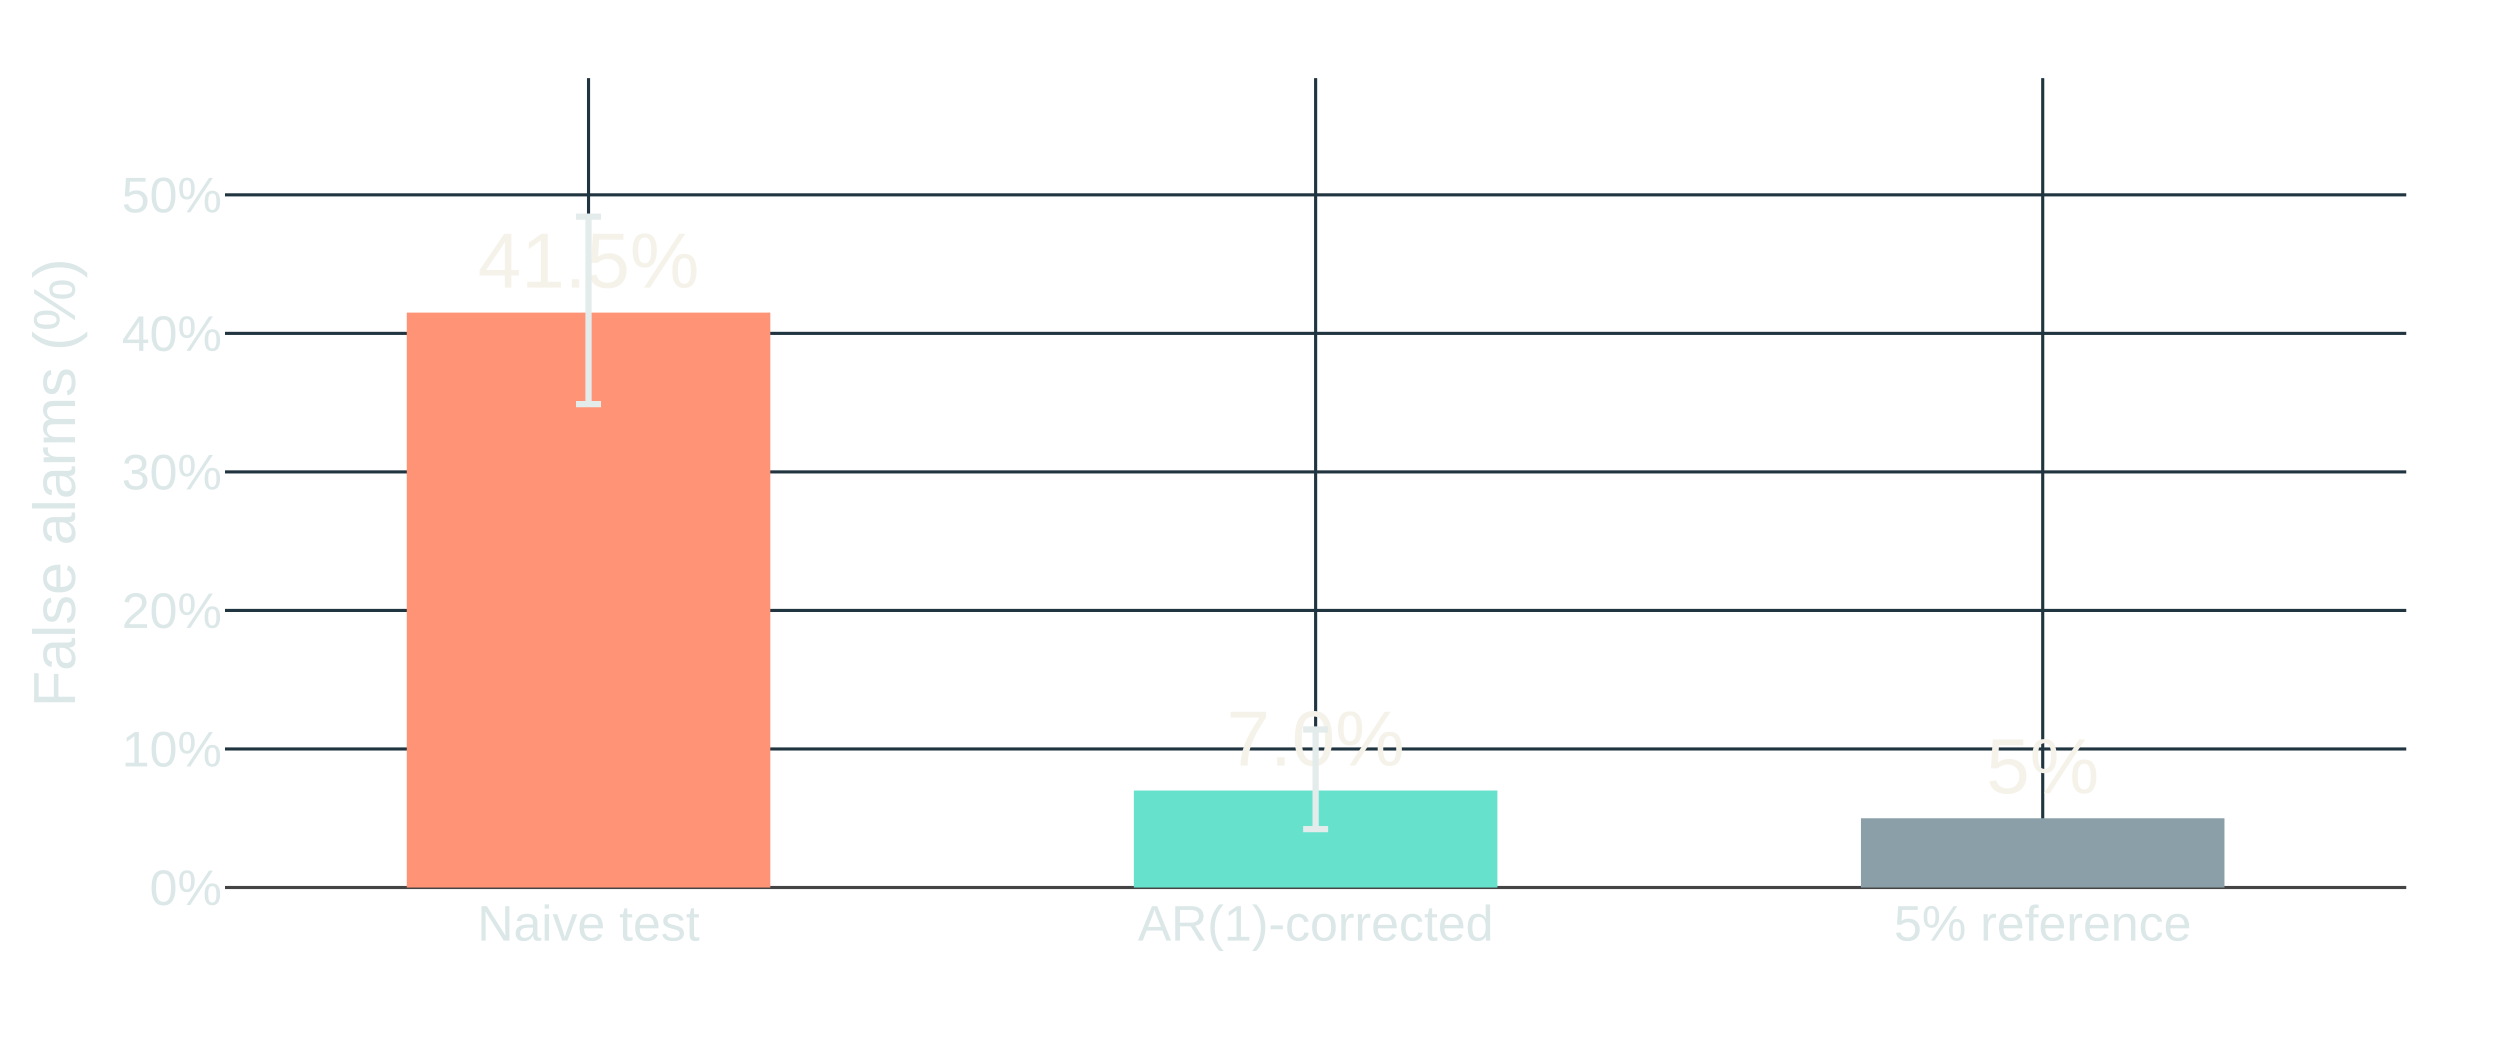
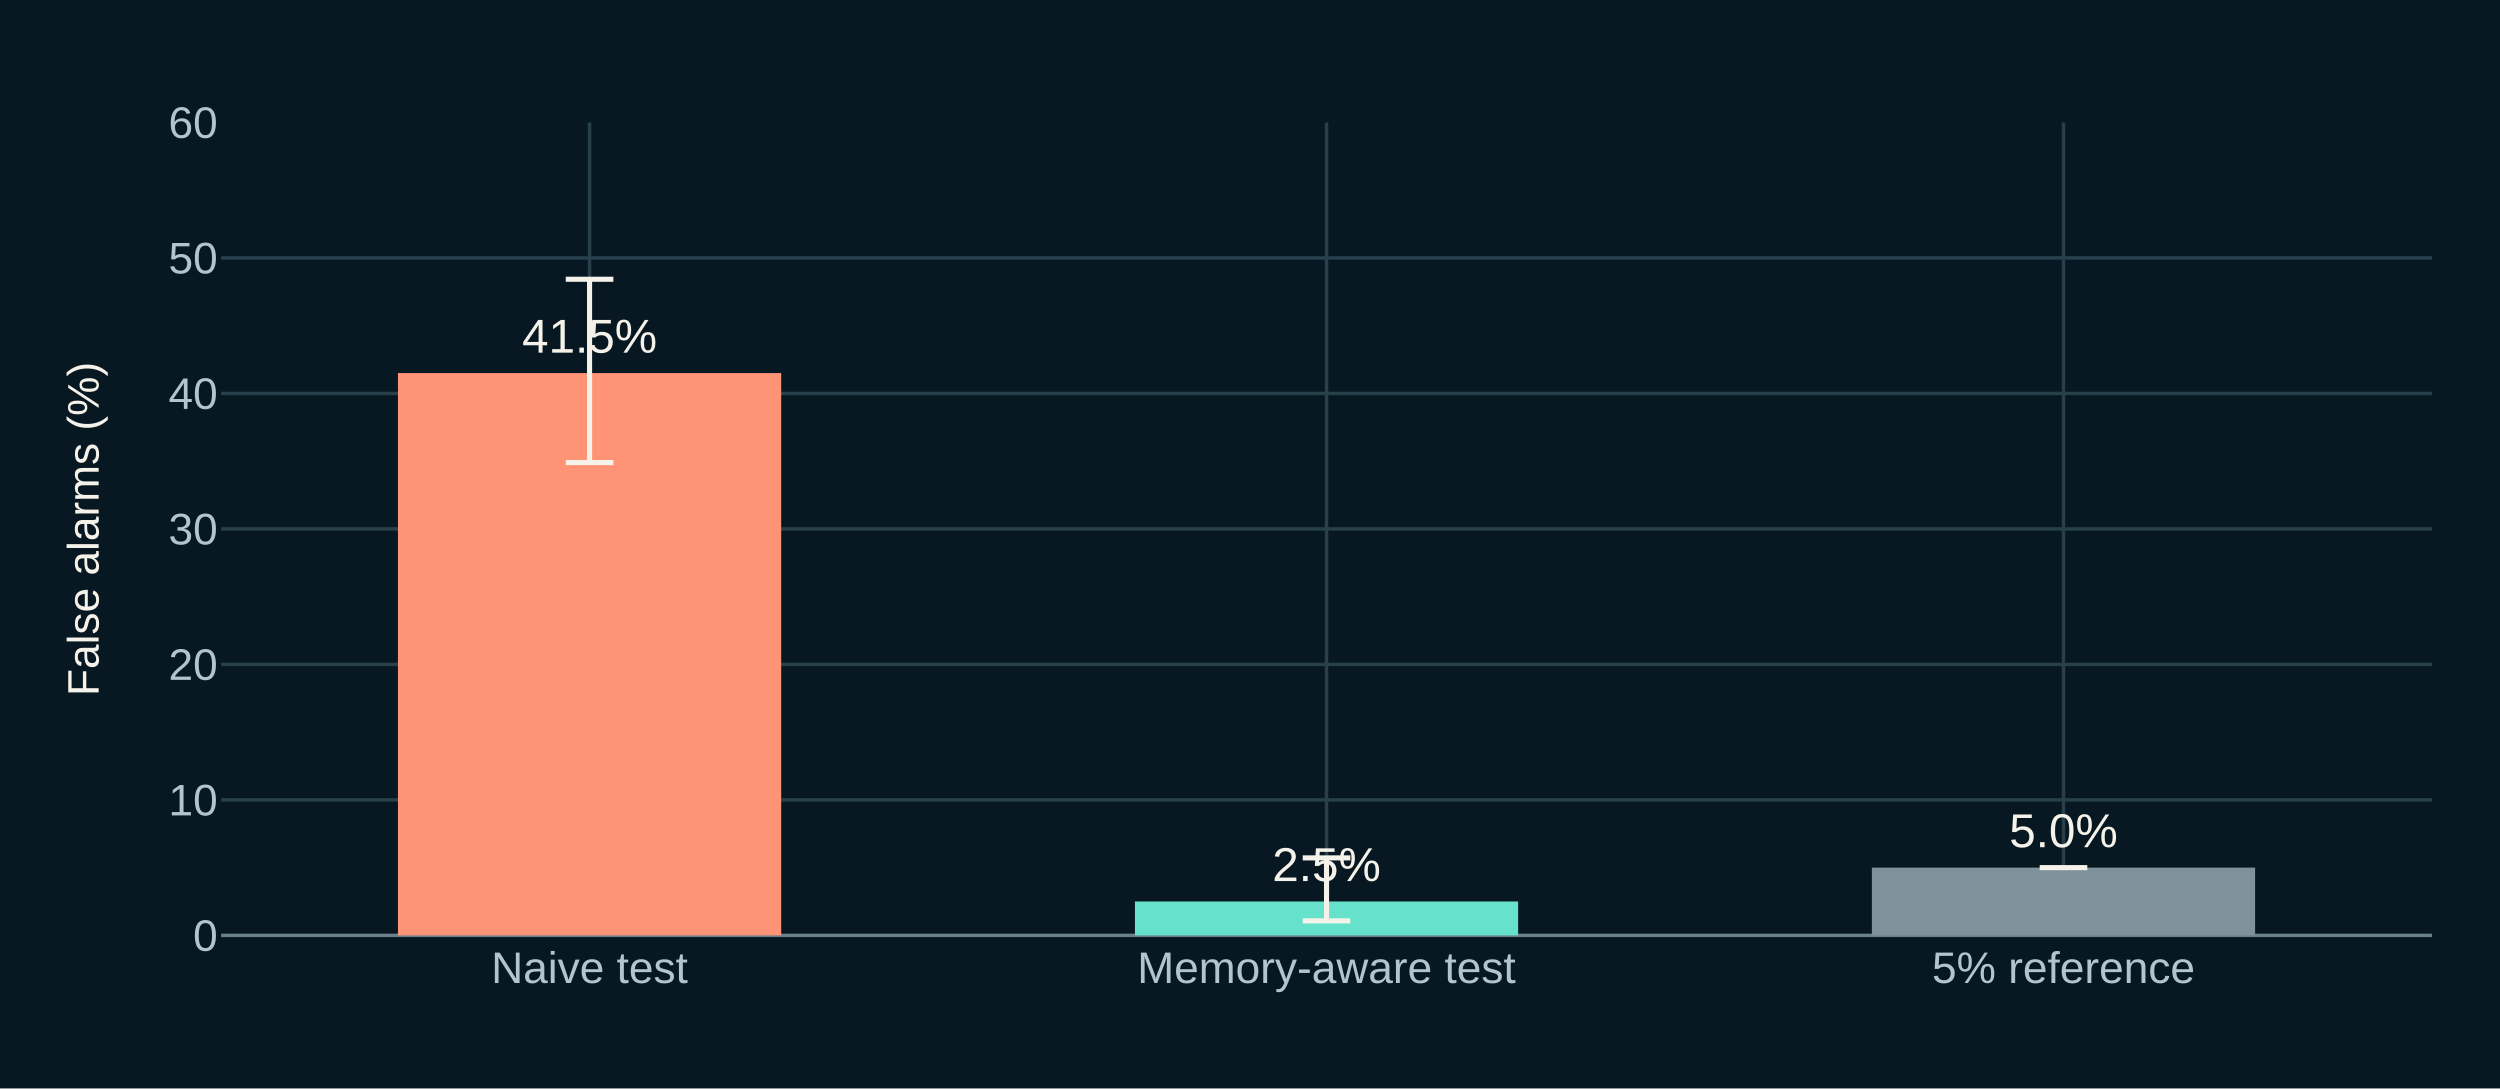
- <svg xmlns="http://www.w3.org/2000/svg" class="main-svg" width="800" height="340" viewBox="0 0 800 340" style="">
-   <rect x="0" y="0" width="800" height="340" style="fill: rgb(0, 0, 0); fill-opacity: 0;" />
-   <defs id="defs-cd790a">
+ <svg xmlns="http://www.w3.org/2000/svg" class="main-svg" width="735" height="320" style="" viewBox="0 0 735 320">
+   <rect x="0" y="0" width="735" height="320" style="fill: rgb(8, 24, 34); fill-opacity: 1;" />
+   <defs id="defs-d5a33b">
    <g class="clips">
-       <clipPath id="clipcd790axyplot" class="plotclip">
-         <rect width="698" height="259" />
+       <clipPath id="clipd5a33bxyplot" class="plotclip">
+         <rect width="650" height="239" />
      </clipPath>
-       <clipPath class="axesclip" id="clipcd790ax">
-         <rect x="72" y="0" width="698" height="340" />
+       <clipPath class="axesclip" id="clipd5a33bx">
+         <rect x="65" y="0" width="650" height="320" />
      </clipPath>
-       <clipPath class="axesclip" id="clipcd790ay">
-         <rect x="0" y="25" width="800" height="259" />
+       <clipPath class="axesclip" id="clipd5a33by">
+         <rect x="0" y="36" width="735" height="239" />
      </clipPath>
-       <clipPath class="axesclip" id="clipcd790axy">
-         <rect x="72" y="25" width="698" height="259" />
+       <clipPath class="axesclip" id="clipd5a33bxy">
+         <rect x="65" y="36" width="650" height="239" />
      </clipPath>
    </g>
    <g class="gradients" />
    <g class="patterns" />
  </defs>
-   <g class="bglayer">
-     <rect class="bg" x="72" y="25" width="698" height="259" style="fill: rgb(0, 0, 0); fill-opacity: 0; stroke-width: 0;" />
-   </g>
+   <g class="bglayer" />
  <g class="layer-below">
    <g class="imagelayer" />
    <g class="shapelayer" />
  </g>
  <g class="cartesianlayer">
    <g class="subplot xy">
      <g class="layer-subplot">
        <g class="shapelayer" />
        <g class="imagelayer" />
      </g>
      <g class="minor-gridlayer">
        <g class="x" />
        <g class="y" />
      </g>
      <g class="gridlayer">
        <g class="x">
-           <path class="xgrid crisp" transform="translate(188.33,0)" d="M0,25v259" style="stroke: rgb(33, 53, 65); stroke-opacity: 1; stroke-width: 1px;" />
-           <path class="xgrid crisp" transform="translate(421,0)" d="M0,25v259" style="stroke: rgb(33, 53, 65); stroke-opacity: 1; stroke-width: 1px;" />
-           <path class="xgrid crisp" transform="translate(653.67,0)" d="M0,25v259" style="stroke: rgb(33, 53, 65); stroke-opacity: 1; stroke-width: 1px;" />
+           <path class="xgrid crisp" transform="translate(173.33,0)" d="M0,36v239" style="stroke: rgb(40, 64, 76); stroke-opacity: 1; stroke-width: 1px;" />
+           <path class="xgrid crisp" transform="translate(390,0)" d="M0,36v239" style="stroke: rgb(40, 64, 76); stroke-opacity: 1; stroke-width: 1px;" />
+           <path class="xgrid crisp" transform="translate(606.67,0)" d="M0,36v239" style="stroke: rgb(40, 64, 76); stroke-opacity: 1; stroke-width: 1px;" />
        </g>
        <g class="y">
-           <path class="ygrid crisp" transform="translate(0,239.67)" d="M72,0h698" style="stroke: rgb(33, 53, 65); stroke-opacity: 1; stroke-width: 1px;" />
-           <path class="ygrid crisp" transform="translate(0,195.34)" d="M72,0h698" style="stroke: rgb(33, 53, 65); stroke-opacity: 1; stroke-width: 1px;" />
-           <path class="ygrid crisp" transform="translate(0,151.01)" d="M72,0h698" style="stroke: rgb(33, 53, 65); stroke-opacity: 1; stroke-width: 1px;" />
-           <path class="ygrid crisp" transform="translate(0,106.68)" d="M72,0h698" style="stroke: rgb(33, 53, 65); stroke-opacity: 1; stroke-width: 1px;" />
-           <path class="ygrid crisp" transform="translate(0,62.35)" d="M72,0h698" style="stroke: rgb(33, 53, 65); stroke-opacity: 1; stroke-width: 1px;" />
+           <path class="ygrid crisp" transform="translate(0,235.17)" d="M65,0h650" style="stroke: rgb(40, 64, 76); stroke-opacity: 1; stroke-width: 1px;" />
+           <path class="ygrid crisp" transform="translate(0,195.33)" d="M65,0h650" style="stroke: rgb(40, 64, 76); stroke-opacity: 1; stroke-width: 1px;" />
+           <path class="ygrid crisp" transform="translate(0,155.5)" d="M65,0h650" style="stroke: rgb(40, 64, 76); stroke-opacity: 1; stroke-width: 1px;" />
+           <path class="ygrid crisp" transform="translate(0,115.67)" d="M65,0h650" style="stroke: rgb(40, 64, 76); stroke-opacity: 1; stroke-width: 1px;" />
+           <path class="ygrid crisp" transform="translate(0,75.83)" d="M65,0h650" style="stroke: rgb(40, 64, 76); stroke-opacity: 1; stroke-width: 1px;" />
        </g>
      </g>
      <g class="zerolinelayer">
-         <path class="yzl zl crisp" transform="translate(0,284)" d="M72,0h698" style="stroke: rgb(68, 68, 68); stroke-opacity: 1; stroke-width: 1px;" />
+         <path class="yzl zl crisp" transform="translate(0,275)" d="M65,0h650" style="stroke: rgb(107, 129, 139); stroke-opacity: 1; stroke-width: 1px;" />
      </g>
      <g class="layer-between">
        <g class="shapelayer" />
        <g class="imagelayer" />
      </g>
      <path class="xlines-below" />
      <path class="ylines-below" />
      <g class="overlines-below" />
      <g class="xaxislayer-below" />
      <g class="yaxislayer-below" />
      <g class="overaxes-below" />
      <g class="overplot">
-         <g class="xy" transform="translate(72,25)">
+         <g class="xy" transform="translate(65,36)">
          <g class="barlayer mlayer">
            <g class="trace bars" style="opacity: 1;">
              <g class="points">
                <g class="point">
-                   <path d="M58.17,259V75.03H174.5V259Z" clip-path="url(#clipcd790axyplot)" style="vector-effect: none; opacity: 1; stroke-width: 0px; fill: rgb(255, 147, 117); fill-opacity: 1;" />
-                   <text class="bartext bartext-outside" text-anchor="middle" data-notex="1" x="0" y="0" style="font-family: Arial, sans-serif; font-size: 25px; fill: rgb(245, 242, 233); fill-opacity: 1; white-space: pre;" transform="translate(116.335,67.03)">41.5%</text>
+                   <path d="M52,239V73.69H164.67V239Z" clip-path="url(#clipd5a33bxyplot)" style="vector-effect: none; opacity: 1; stroke-width: 0px; fill: rgb(255, 147, 117); fill-opacity: 1;" />
+                   <text class="bartext bartext-outside" text-anchor="middle" data-notex="1" x="0" y="0" style="font-family: Arial; font-size: 14px; fill: rgb(245, 242, 233); fill-opacity: 1; white-space: pre;" transform="translate(108.335,67.69)">41.5%</text>
                </g>
                <g class="point">
-                   <path d="M290.83,259V227.97H407.17V259Z" clip-path="url(#clipcd790axyplot)" style="vector-effect: none; opacity: 1; stroke-width: 0px; fill: rgb(102, 225, 204); fill-opacity: 1;" />
-                   <text class="bartext bartext-outside" text-anchor="middle" data-notex="1" x="0" y="0" style="font-family: Arial, sans-serif; font-size: 25px; fill: rgb(245, 242, 233); fill-opacity: 1; white-space: pre;" transform="translate(349,219.97)">7.0%</text>
+                   <path d="M268.67,239V229.04H381.33V239Z" clip-path="url(#clipd5a33bxyplot)" style="vector-effect: none; opacity: 1; stroke-width: 0px; fill: rgb(102, 225, 204); fill-opacity: 1;" />
+                   <text class="bartext bartext-outside" text-anchor="middle" data-notex="1" x="0" y="0" style="font-family: Arial; font-size: 14px; fill: rgb(245, 242, 233); fill-opacity: 1; white-space: pre;" transform="translate(325,223.04)">2.5%</text>
+                 </g>
+                 <g class="point">
+                   <path d="M485.33,239V219.08H598V239Z" clip-path="url(#clipd5a33bxyplot)" style="vector-effect: none; opacity: 1; stroke-width: 0px; fill: rgb(127, 145, 155); fill-opacity: 1;" />
+                   <text class="bartext bartext-outside" text-anchor="middle" data-notex="1" x="0" y="0" style="font-family: Arial; font-size: 14px; fill: rgb(245, 242, 233); fill-opacity: 1; white-space: pre;" transform="translate(541.665,213.08)">5.0%</text>
                </g>
              </g>
-               <g class="errorbar" clip-path="url(#clipcd790axyplot)">
-                 <path class="yerror" d="M112.33,44.33h8m-4,0V104.32m-4,0h8" style="vector-effect: none; stroke-width: 2px; stroke: rgb(227, 236, 235); stroke-opacity: 1;" />
+               <g class="errorbar" clip-path="url(#clipd5a33bxyplot)">
+                 <path class="yerror" d="M101.33,46.1h14m-7,0V100m-7,0h14" style="vector-effect: none; stroke-width: 1.5px; stroke: rgb(245, 242, 233); stroke-opacity: 1;" />
              </g>
-               <g class="errorbar" clip-path="url(#clipcd790axyplot)">
-                 <path class="yerror" d="M345,208.44h8m-4,0V240.31m-4,0h8" style="vector-effect: none; stroke-width: 2px; stroke: rgb(227, 236, 235); stroke-opacity: 1;" />
+               <g class="errorbar" clip-path="url(#clipd5a33bxyplot)">
+                 <path class="yerror" d="M318,216.22h14m-7,0V234.73m-7,0h14" style="vector-effect: none; stroke-width: 1.5px; stroke: rgb(245, 242, 233); stroke-opacity: 1;" />
              </g>
-             </g>
-             <g class="trace bars" style="opacity: 1;">
-               <g class="points">
-                 <g class="point">
-                   <path d="M523.5,259V236.84H639.83V259Z" clip-path="url(#clipcd790axyplot)" style="vector-effect: none; opacity: 1; stroke-width: 0px; fill: rgb(139, 159, 169); fill-opacity: 1;" />
-                   <text class="bartext bartext-outside" text-anchor="middle" data-notex="1" x="0" y="0" style="font-family: Arial, sans-serif; font-size: 25px; fill: rgb(245, 242, 233); fill-opacity: 1; white-space: pre;" transform="translate(581.665,228.84)">5%</text>
-                 </g>
+               <g class="errorbar" clip-path="url(#clipd5a33bxyplot)">
+                 <path class="yerror" d="M534.67,219.08h14m-7,0V219.08m-7,0h14" style="vector-effect: none; stroke-width: 1.5px; stroke: rgb(245, 242, 233); stroke-opacity: 1;" />
              </g>
            </g>
          </g>
        </g>
      </g>
      <path class="xlines-above crisp" d="M0,0" style="fill: none;" />
      <path class="ylines-above crisp" d="M0,0" style="fill: none;" />
      <g class="overlines-above" />
      <g class="xaxislayer-above">
        <g class="xtick">
-           <text text-anchor="middle" x="0" y="301" transform="translate(188.33,0)" style="font-family: Arial, sans-serif; font-size: 16px; fill: rgb(220, 231, 232); fill-opacity: 1; white-space: pre; opacity: 1;">Naive test</text>
+           <text text-anchor="middle" x="0" y="289" transform="translate(173.33,0)" style="font-family: Arial; font-size: 13px; fill: rgb(178, 197, 206); fill-opacity: 1; white-space: pre; opacity: 1;">Naive test</text>
        </g>
        <g class="xtick">
-           <text text-anchor="middle" x="0" y="301" transform="translate(421,0)" style="font-family: Arial, sans-serif; font-size: 16px; fill: rgb(220, 231, 232); fill-opacity: 1; white-space: pre; opacity: 1;">AR(1)-corrected</text>
+           <text text-anchor="middle" x="0" y="289" transform="translate(390,0)" style="font-family: Arial; font-size: 13px; fill: rgb(178, 197, 206); fill-opacity: 1; white-space: pre; opacity: 1;">Memory-aware test</text>
        </g>
        <g class="xtick">
-           <text text-anchor="middle" x="0" y="301" transform="translate(653.67,0)" style="font-family: Arial, sans-serif; font-size: 16px; fill: rgb(220, 231, 232); fill-opacity: 1; white-space: pre; opacity: 1;">5% reference</text>
+           <text text-anchor="middle" x="0" y="289" transform="translate(606.67,0)" style="font-family: Arial; font-size: 13px; fill: rgb(178, 197, 206); fill-opacity: 1; white-space: pre; opacity: 1;">5% reference</text>
        </g>
      </g>
      <g class="yaxislayer-above">
        <g class="ytick">
-           <text text-anchor="end" x="71" y="5.6" transform="translate(0,284)" style="font-family: Arial, sans-serif; font-size: 16px; fill: rgb(220, 231, 232); fill-opacity: 1; white-space: pre; opacity: 1;">0%</text>
+           <text text-anchor="end" x="64" y="4.55" transform="translate(0,275)" style="font-family: Arial; font-size: 13px; fill: rgb(178, 197, 206); fill-opacity: 1; white-space: pre; opacity: 1;">0</text>
        </g>
        <g class="ytick">
-           <text text-anchor="end" x="71" y="5.6" style="font-family: Arial, sans-serif; font-size: 16px; fill: rgb(220, 231, 232); fill-opacity: 1; white-space: pre; opacity: 1;" transform="translate(0,239.67)">10%</text>
+           <text text-anchor="end" x="64" y="4.55" style="font-family: Arial; font-size: 13px; fill: rgb(178, 197, 206); fill-opacity: 1; white-space: pre; opacity: 1;" transform="translate(0,235.17)">10</text>
        </g>
        <g class="ytick">
-           <text text-anchor="end" x="71" y="5.6" style="font-family: Arial, sans-serif; font-size: 16px; fill: rgb(220, 231, 232); fill-opacity: 1; white-space: pre; opacity: 1;" transform="translate(0,195.34)">20%</text>
+           <text text-anchor="end" x="64" y="4.55" style="font-family: Arial; font-size: 13px; fill: rgb(178, 197, 206); fill-opacity: 1; white-space: pre; opacity: 1;" transform="translate(0,195.33)">20</text>
        </g>
        <g class="ytick">
-           <text text-anchor="end" x="71" y="5.6" style="font-family: Arial, sans-serif; font-size: 16px; fill: rgb(220, 231, 232); fill-opacity: 1; white-space: pre; opacity: 1;" transform="translate(0,151.01)">30%</text>
+           <text text-anchor="end" x="64" y="4.55" style="font-family: Arial; font-size: 13px; fill: rgb(178, 197, 206); fill-opacity: 1; white-space: pre; opacity: 1;" transform="translate(0,155.5)">30</text>
        </g>
        <g class="ytick">
-           <text text-anchor="end" x="71" y="5.6" style="font-family: Arial, sans-serif; font-size: 16px; fill: rgb(220, 231, 232); fill-opacity: 1; white-space: pre; opacity: 1;" transform="translate(0,106.68)">40%</text>
+           <text text-anchor="end" x="64" y="4.55" style="font-family: Arial; font-size: 13px; fill: rgb(178, 197, 206); fill-opacity: 1; white-space: pre; opacity: 1;" transform="translate(0,115.67)">40</text>
        </g>
        <g class="ytick">
-           <text text-anchor="end" x="71" y="5.6" style="font-family: Arial, sans-serif; font-size: 16px; fill: rgb(220, 231, 232); fill-opacity: 1; white-space: pre; opacity: 1;" transform="translate(0,62.35)">50%</text>
+           <text text-anchor="end" x="64" y="4.55" style="font-family: Arial; font-size: 13px; fill: rgb(178, 197, 206); fill-opacity: 1; white-space: pre; opacity: 1;" transform="translate(0,75.83)">50</text>
+         </g>
+         <g class="ytick">
+           <text text-anchor="end" x="64" y="4.55" style="font-family: Arial; font-size: 13px; fill: rgb(178, 197, 206); fill-opacity: 1; white-space: pre; opacity: 1;" transform="translate(0,36)">60</text>
        </g>
      </g>
      <g class="overaxes-above" />
    </g>
  </g>
  <g class="polarlayer" />
  <g class="smithlayer" />
  <g class="ternarylayer" />
  <g class="geolayer" />
  <g class="funnelarealayer" />
  <g class="pielayer" />
  <g class="iciclelayer" />
  <g class="treemaplayer" />
  <g class="sunburstlayer" />
  <g class="glimages" />
-   <defs id="topdefs-cd790a">
+   <defs id="topdefs-d5a33b">
    <g class="clips" />
  </defs>
  <g class="layer-above">
    <g class="imagelayer" />
    <g class="shapelayer" />
  </g>
  <g class="infolayer">
    <g class="g-gtitle" />
    <g class="g-xtitle" />
    <g class="g-ytitle">
-       <text class="ytitle" transform="rotate(-90,24,154.5)" x="24" y="154.5" text-anchor="middle" style="opacity: 1; font-family: Arial, sans-serif; font-size: 19px; fill: rgb(220, 231, 232); fill-opacity: 1; white-space: pre;">False alarms (%)</text>
+       <text class="ytitle" transform="rotate(-90,29,155.5)" x="29" y="155.5" text-anchor="middle" style="opacity: 1; font-family: Arial; font-size: 13px; fill: rgb(245, 242, 233); fill-opacity: 1; white-space: pre;">False alarms (%)</text>
    </g>
  </g>
</svg>
